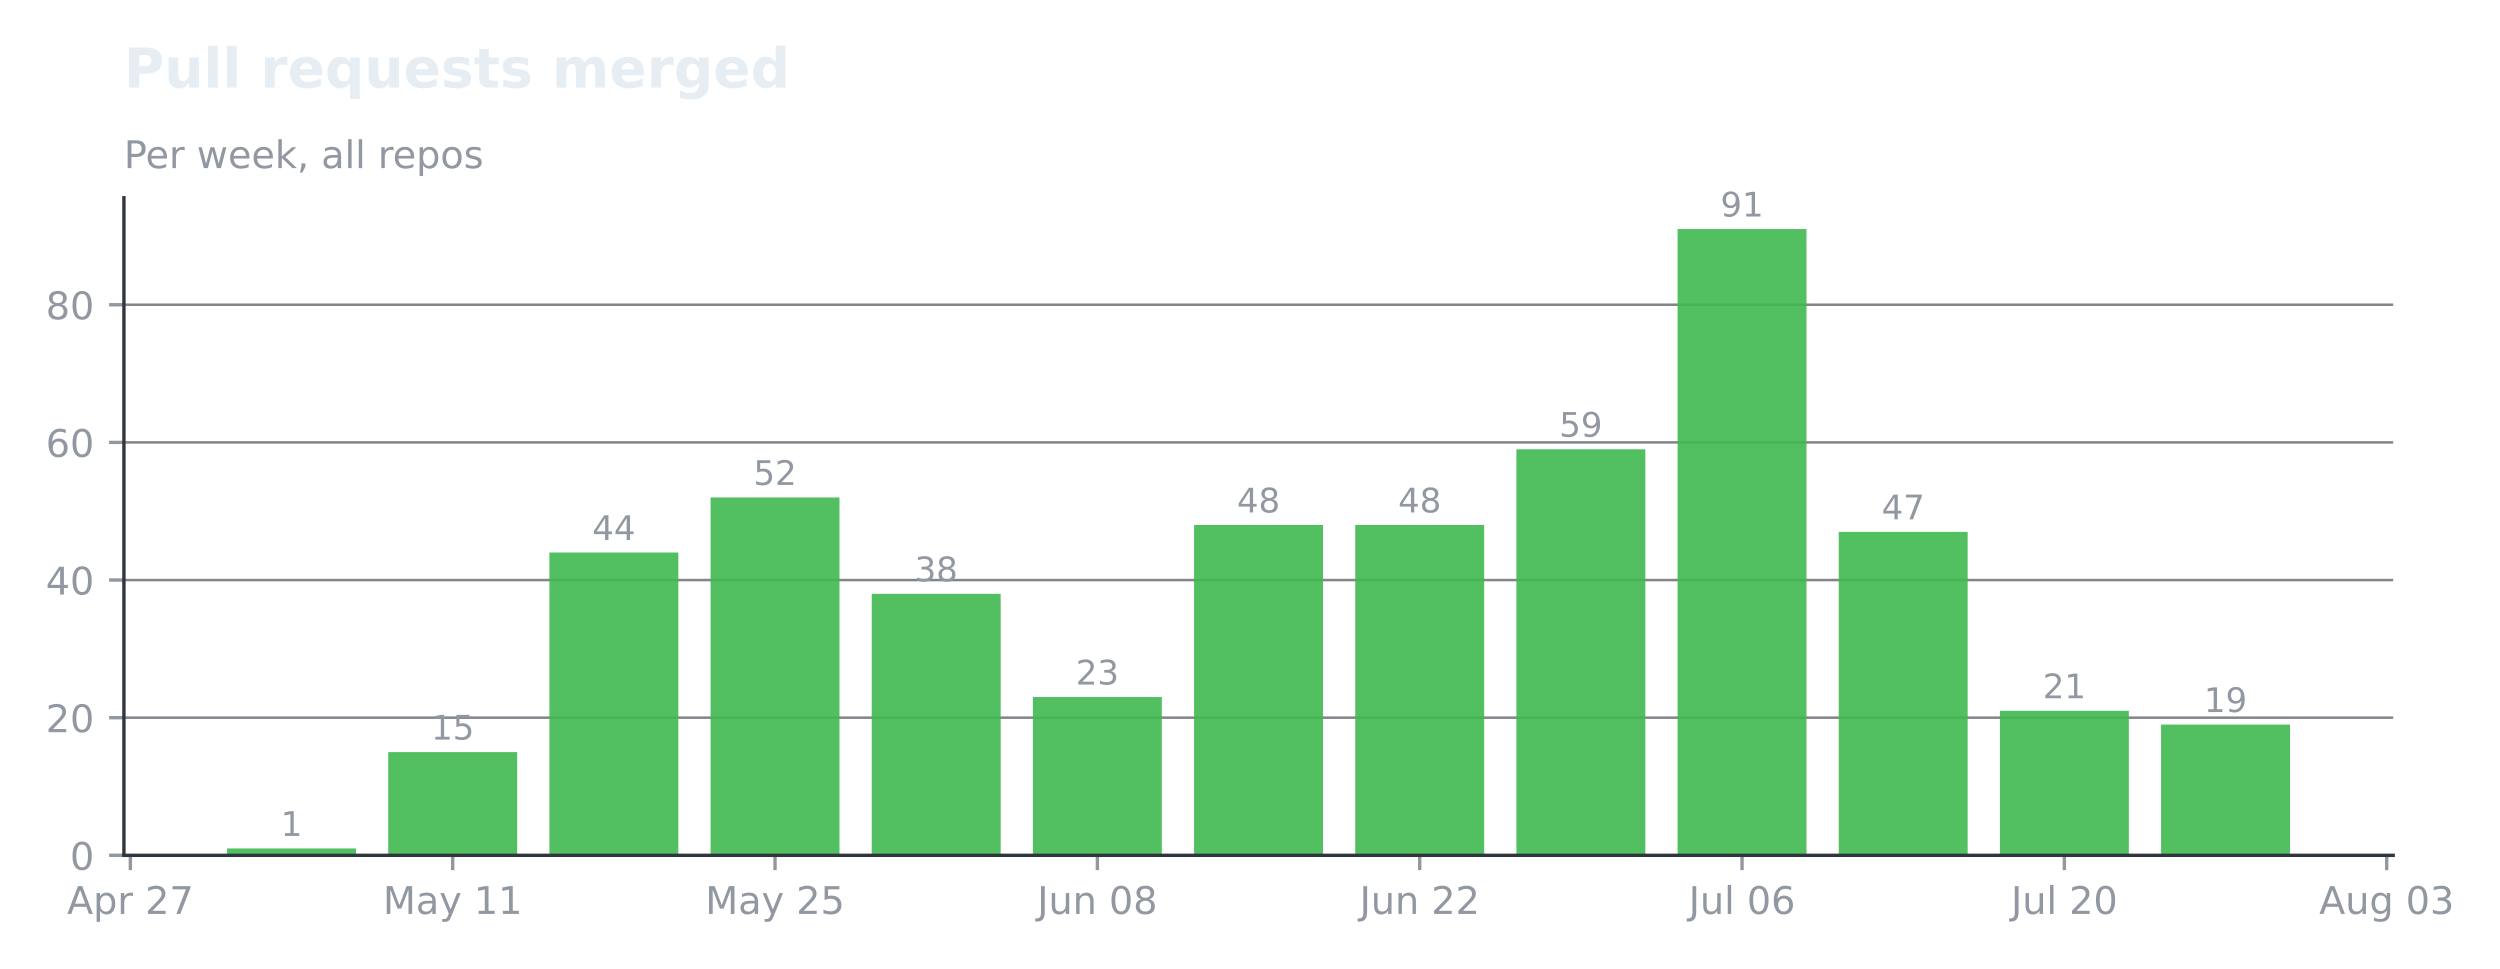
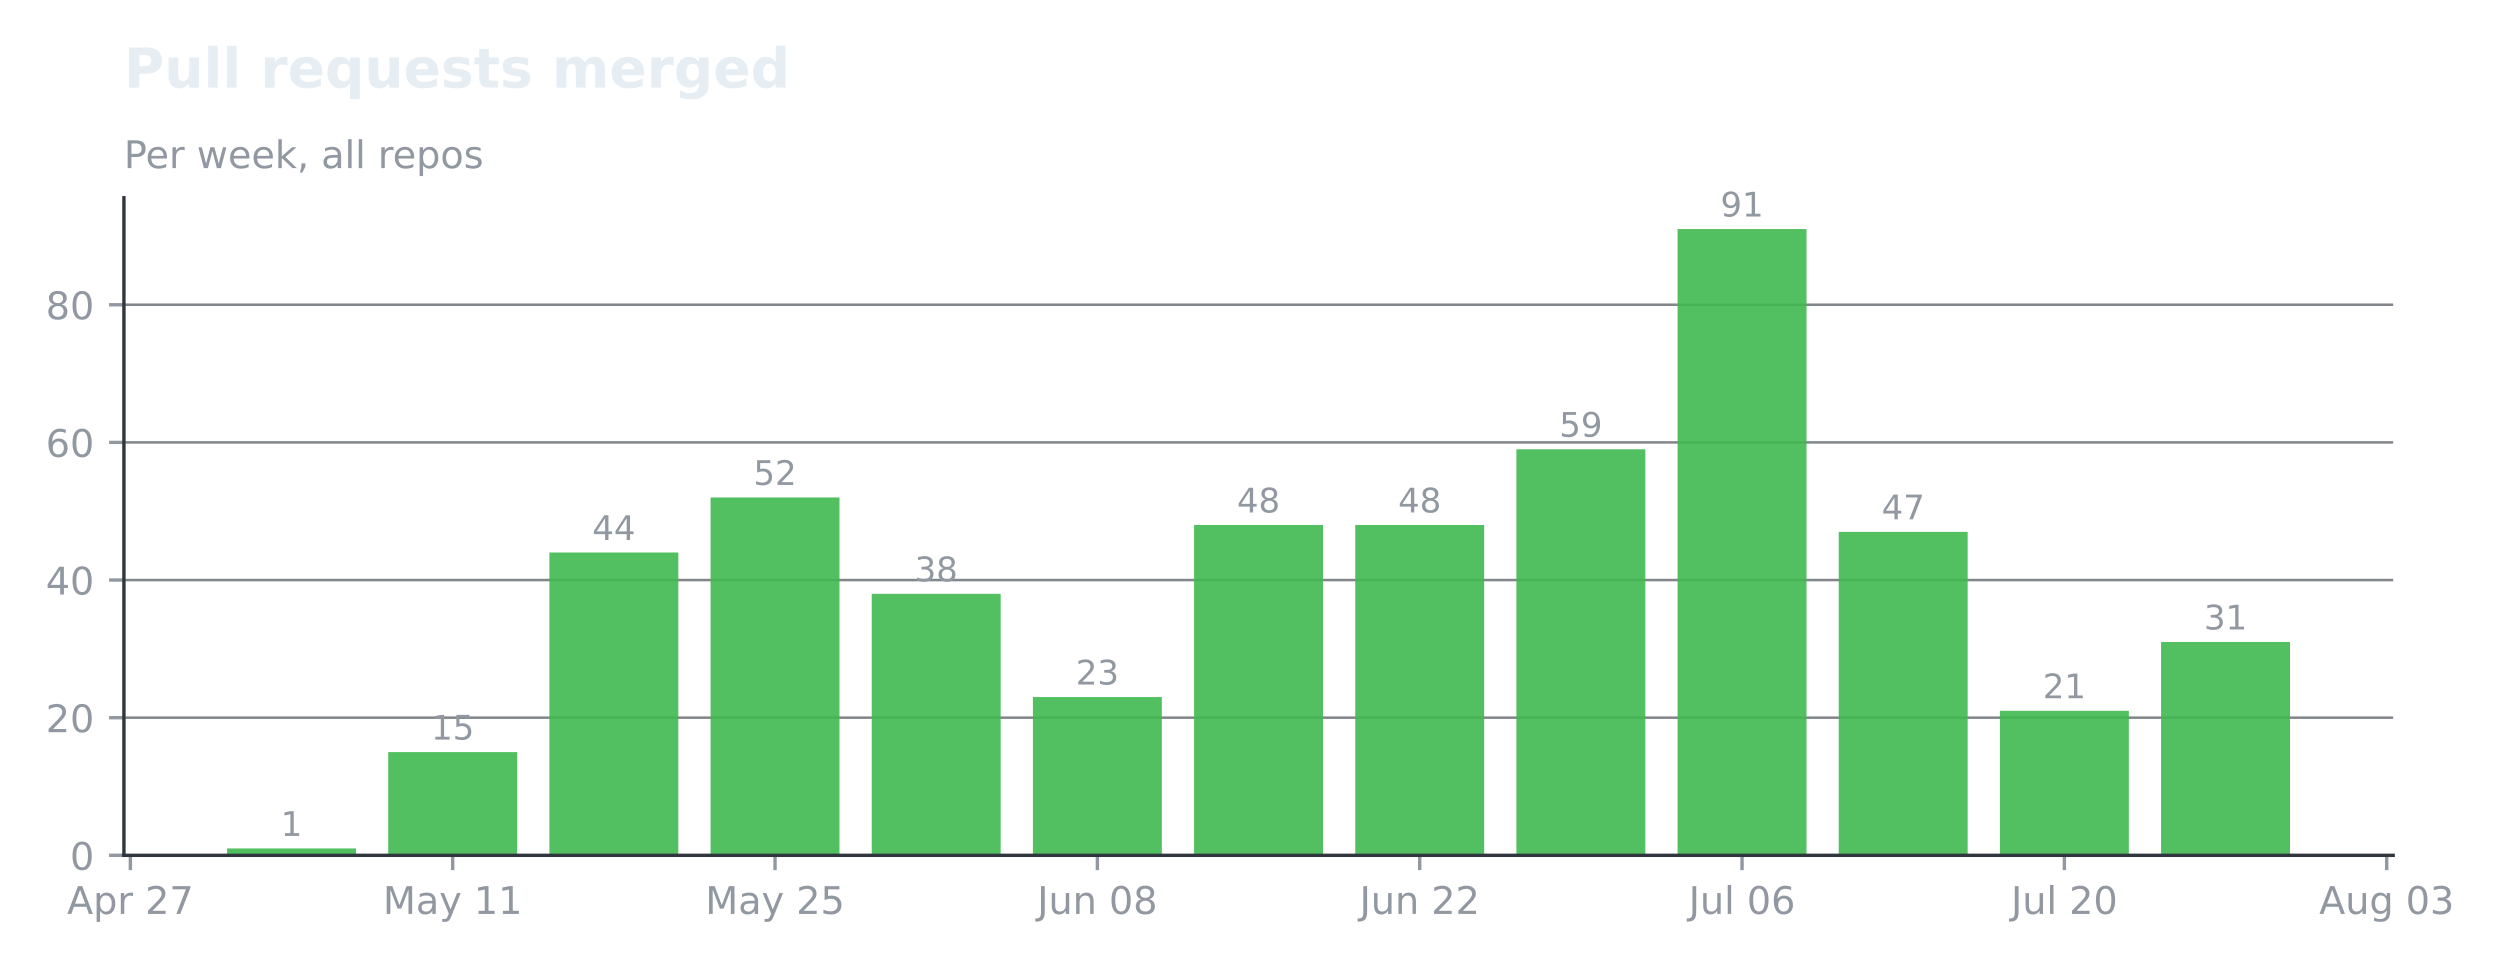
<svg xmlns="http://www.w3.org/2000/svg" xmlns:xlink="http://www.w3.org/1999/xlink" width="590.154pt" height="228.711pt" viewBox="0 0 590.154 228.711" version="1.1">
  <defs>
    <style type="text/css">*{stroke-linejoin: round; stroke-linecap: butt}</style>
  </defs>
  <g id="figure_1">
    <g id="patch_1">
      <path d="M 0 228.711  L 590.154 228.711  L 590.154 -0  L 0 -0  L 0 228.711  z " style="fill: none; opacity: 0" />
    </g>
    <g id="axes_1">
      <g id="patch_2">
        <path d="M 29.253 201.91  L 564.933 201.91  L 564.933 46.678  L 29.253 46.678  L 29.253 201.91  z " style="fill: none" />
      </g>
      <g id="matplotlib.axis_1">
        <g id="xtick_1">
          <g id="line2d_1">
            <defs>
-               <path id="ma8894c5e20" d="M 0 0  L 0 3.5  " style="stroke: #9198a1; stroke-width: 0.8" />
+               <path id="m75952be44f" d="M 0 0  L 0 3.5  " style="stroke: #9198a1; stroke-width: 0.8" />
            </defs>
            <g>
-               <use xlink:href="#ma8894c5e20" x="30.774" y="201.91" style="fill: #9198a1; stroke: #9198a1; stroke-width: 0.8" />
+               <use xlink:href="#m75952be44f" x="30.774" y="201.91" style="fill: #9198a1; stroke: #9198a1; stroke-width: 0.8" />
            </g>
          </g>
          <g id="text_1">
            <g style="fill: #9198a1" transform="translate(15.83291 215.7479) scale(0.09 -0.09)">
              <defs>
                <path id="DejaVuSans-24" d="M 2188 4044  L 1331 1722  L 3047 1722  L 2188 4044  z M 1831 4666  L 2547 4666  L 4325 0  L 3669 0  L 3244 1197  L 1141 1197  L 716 0  L 50 0  L 1831 4666  z " transform="scale(0.015625)" />
                <path id="DejaVuSans-53" d="M 1159 525  L 1159 -1331  L 581 -1331  L 581 3500  L 1159 3500  L 1159 2969  Q 1341 3281 1617 3432  Q 1894 3584 2278 3584  Q 2916 3584 3314 3078  Q 3713 2572 3713 1747  Q 3713 922 3314 415  Q 2916 -91 2278 -91  Q 1894 -91 1617 61  Q 1341 213 1159 525  z M 3116 1747  Q 3116 2381 2855 2742  Q 2594 3103 2138 3103  Q 1681 3103 1420 2742  Q 1159 2381 1159 1747  Q 1159 1113 1420 752  Q 1681 391 2138 391  Q 2594 391 2855 752  Q 3116 1113 3116 1747  z " transform="scale(0.015625)" />
                <path id="DejaVuSans-55" d="M 2631 2963  Q 2534 3019 2420 3045  Q 2306 3072 2169 3072  Q 1681 3072 1420 2755  Q 1159 2438 1159 1844  L 1159 0  L 581 0  L 581 3500  L 1159 3500  L 1159 2956  Q 1341 3275 1631 3429  Q 1922 3584 2338 3584  Q 2397 3584 2469 3576  Q 2541 3569 2628 3553  L 2631 2963  z " transform="scale(0.015625)" />
                <path id="DejaVuSans-3" transform="scale(0.015625)" />
                <path id="DejaVuSans-15" d="M 1228 531  L 3431 531  L 3431 0  L 469 0  L 469 531  Q 828 903 1448 1529  Q 2069 2156 2228 2338  Q 2531 2678 2651 2914  Q 2772 3150 2772 3378  Q 2772 3750 2511 3984  Q 2250 4219 1831 4219  Q 1534 4219 1204 4116  Q 875 4013 500 3803  L 500 4441  Q 881 4594 1212 4672  Q 1544 4750 1819 4750  Q 2544 4750 2975 4387  Q 3406 4025 3406 3419  Q 3406 3131 3298 2873  Q 3191 2616 2906 2266  Q 2828 2175 2409 1742  Q 1991 1309 1228 531  z " transform="scale(0.015625)" />
                <path id="DejaVuSans-1a" d="M 525 4666  L 3525 4666  L 3525 4397  L 1831 0  L 1172 0  L 2766 4134  L 525 4134  L 525 4666  z " transform="scale(0.015625)" />
              </defs>
              <use xlink:href="#DejaVuSans-24" />
              <use xlink:href="#DejaVuSans-53" transform="translate(68.40625 0)" />
              <use xlink:href="#DejaVuSans-55" transform="translate(131.8906 0)" />
              <use xlink:href="#DejaVuSans-3" transform="translate(173 0)" />
              <use xlink:href="#DejaVuSans-15" transform="translate(204.7812 0)" />
              <use xlink:href="#DejaVuSans-1a" transform="translate(268.4062 0)" />
            </g>
          </g>
        </g>
        <g id="xtick_2">
          <g id="line2d_2">
            <g>
-               <use xlink:href="#ma8894c5e20" x="106.865" y="201.91" style="fill: #9198a1; stroke: #9198a1; stroke-width: 0.8" />
+               <use xlink:href="#m75952be44f" x="106.865" y="201.91" style="fill: #9198a1; stroke: #9198a1; stroke-width: 0.8" />
            </g>
          </g>
          <g id="text_2">
            <g style="fill: #9198a1" transform="translate(90.40507 215.7479) scale(0.09 -0.09)">
              <defs>
                <path id="DejaVuSans-30" d="M 628 4666  L 1569 4666  L 2759 1491  L 3956 4666  L 4897 4666  L 4897 0  L 4281 0  L 4281 4097  L 3078 897  L 2444 897  L 1241 4097  L 1241 0  L 628 0  L 628 4666  z " transform="scale(0.015625)" />
                <path id="DejaVuSans-44" d="M 2194 1759  Q 1497 1759 1228 1600  Q 959 1441 959 1056  Q 959 750 1161 570  Q 1363 391 1709 391  Q 2188 391 2477 730  Q 2766 1069 2766 1631  L 2766 1759  L 2194 1759  z M 3341 1997  L 3341 0  L 2766 0  L 2766 531  Q 2569 213 2275 61  Q 1981 -91 1556 -91  Q 1019 -91 701 211  Q 384 513 384 1019  Q 384 1609 779 1909  Q 1175 2209 1959 2209  L 2766 2209  L 2766 2266  Q 2766 2663 2505 2880  Q 2244 3097 1772 3097  Q 1472 3097 1187 3025  Q 903 2953 641 2809  L 641 3341  Q 956 3463 1253 3523  Q 1550 3584 1831 3584  Q 2591 3584 2966 3190  Q 3341 2797 3341 1997  z " transform="scale(0.015625)" />
                <path id="DejaVuSans-5c" d="M 2059 -325  Q 1816 -950 1584 -1140  Q 1353 -1331 966 -1331  L 506 -1331  L 506 -850  L 844 -850  Q 1081 -850 1212 -737  Q 1344 -625 1503 -206  L 1606 56  L 191 3500  L 800 3500  L 1894 763  L 2988 3500  L 3597 3500  L 2059 -325  z " transform="scale(0.015625)" />
                <path id="DejaVuSans-14" d="M 794 531  L 1825 531  L 1825 4091  L 703 3866  L 703 4441  L 1819 4666  L 2450 4666  L 2450 531  L 3481 531  L 3481 0  L 794 0  L 794 531  z " transform="scale(0.015625)" />
              </defs>
              <use xlink:href="#DejaVuSans-30" />
              <use xlink:href="#DejaVuSans-44" transform="translate(86.28125 0)" />
              <use xlink:href="#DejaVuSans-5c" transform="translate(147.5625 0)" />
              <use xlink:href="#DejaVuSans-3" transform="translate(206.75 0)" />
              <use xlink:href="#DejaVuSans-14" transform="translate(238.5312 0)" />
              <use xlink:href="#DejaVuSans-14" transform="translate(302.1562 0)" />
            </g>
          </g>
        </g>
        <g id="xtick_3">
          <g id="line2d_3">
            <g>
-               <use xlink:href="#ma8894c5e20" x="182.956" y="201.91" style="fill: #9198a1; stroke: #9198a1; stroke-width: 0.8" />
+               <use xlink:href="#m75952be44f" x="182.956" y="201.91" style="fill: #9198a1; stroke: #9198a1; stroke-width: 0.8" />
            </g>
          </g>
          <g id="text_3">
            <g style="fill: #9198a1" transform="translate(166.496 215.7479) scale(0.09 -0.09)">
              <defs>
                <path id="DejaVuSans-18" d="M 691 4666  L 3169 4666  L 3169 4134  L 1269 4134  L 1269 2991  Q 1406 3038 1543 3061  Q 1681 3084 1819 3084  Q 2600 3084 3056 2656  Q 3513 2228 3513 1497  Q 3513 744 3044 326  Q 2575 -91 1722 -91  Q 1428 -91 1123 -41  Q 819 9 494 109  L 494 744  Q 775 591 1075 516  Q 1375 441 1709 441  Q 2250 441 2565 725  Q 2881 1009 2881 1497  Q 2881 1984 2565 2268  Q 2250 2553 1709 2553  Q 1456 2553 1204 2497  Q 953 2441 691 2322  L 691 4666  z " transform="scale(0.015625)" />
              </defs>
              <use xlink:href="#DejaVuSans-30" />
              <use xlink:href="#DejaVuSans-44" transform="translate(86.28125 0)" />
              <use xlink:href="#DejaVuSans-5c" transform="translate(147.5625 0)" />
              <use xlink:href="#DejaVuSans-3" transform="translate(206.75 0)" />
              <use xlink:href="#DejaVuSans-15" transform="translate(238.5312 0)" />
              <use xlink:href="#DejaVuSans-18" transform="translate(302.1562 0)" />
            </g>
          </g>
        </g>
        <g id="xtick_4">
          <g id="line2d_4">
            <g>
-               <use xlink:href="#ma8894c5e20" x="259.047" y="201.91" style="fill: #9198a1; stroke: #9198a1; stroke-width: 0.8" />
+               <use xlink:href="#m75952be44f" x="259.047" y="201.91" style="fill: #9198a1; stroke: #9198a1; stroke-width: 0.8" />
            </g>
          </g>
          <g id="text_4">
            <g style="fill: #9198a1" transform="translate(244.8594 215.7479) scale(0.09 -0.09)">
              <defs>
                <path id="DejaVuSans-2d" d="M 628 4666  L 1259 4666  L 1259 325  Q 1259 -519 939 -900  Q 619 -1281 -91 -1281  L -331 -1281  L -331 -750  L -134 -750  Q 284 -750 456 -515  Q 628 -281 628 325  L 628 4666  z " transform="scale(0.015625)" />
                <path id="DejaVuSans-58" d="M 544 1381  L 544 3500  L 1119 3500  L 1119 1403  Q 1119 906 1312 657  Q 1506 409 1894 409  Q 2359 409 2629 706  Q 2900 1003 2900 1516  L 2900 3500  L 3475 3500  L 3475 0  L 2900 0  L 2900 538  Q 2691 219 2414 64  Q 2138 -91 1772 -91  Q 1169 -91 856 284  Q 544 659 544 1381  z M 1991 3584  L 1991 3584  z " transform="scale(0.015625)" />
                <path id="DejaVuSans-51" d="M 3513 2113  L 3513 0  L 2938 0  L 2938 2094  Q 2938 2591 2744 2837  Q 2550 3084 2163 3084  Q 1697 3084 1428 2787  Q 1159 2491 1159 1978  L 1159 0  L 581 0  L 581 3500  L 1159 3500  L 1159 2956  Q 1366 3272 1645 3428  Q 1925 3584 2291 3584  Q 2894 3584 3203 3211  Q 3513 2838 3513 2113  z " transform="scale(0.015625)" />
                <path id="DejaVuSans-13" d="M 2034 4250  Q 1547 4250 1301 3770  Q 1056 3291 1056 2328  Q 1056 1369 1301 889  Q 1547 409 2034 409  Q 2525 409 2770 889  Q 3016 1369 3016 2328  Q 3016 3291 2770 3770  Q 2525 4250 2034 4250  z M 2034 4750  Q 2819 4750 3233 4129  Q 3647 3509 3647 2328  Q 3647 1150 3233 529  Q 2819 -91 2034 -91  Q 1250 -91 836 529  Q 422 1150 422 2328  Q 422 3509 836 4129  Q 1250 4750 2034 4750  z " transform="scale(0.015625)" />
                <path id="DejaVuSans-1b" d="M 2034 2216  Q 1584 2216 1326 1975  Q 1069 1734 1069 1313  Q 1069 891 1326 650  Q 1584 409 2034 409  Q 2484 409 2743 651  Q 3003 894 3003 1313  Q 3003 1734 2745 1975  Q 2488 2216 2034 2216  z M 1403 2484  Q 997 2584 770 2862  Q 544 3141 544 3541  Q 544 4100 942 4425  Q 1341 4750 2034 4750  Q 2731 4750 3128 4425  Q 3525 4100 3525 3541  Q 3525 3141 3298 2862  Q 3072 2584 2669 2484  Q 3125 2378 3379 2068  Q 3634 1759 3634 1313  Q 3634 634 3220 271  Q 2806 -91 2034 -91  Q 1263 -91 848 271  Q 434 634 434 1313  Q 434 1759 690 2068  Q 947 2378 1403 2484  z M 1172 3481  Q 1172 3119 1398 2916  Q 1625 2713 2034 2713  Q 2441 2713 2670 2916  Q 2900 3119 2900 3481  Q 2900 3844 2670 4047  Q 2441 4250 2034 4250  Q 1625 4250 1398 4047  Q 1172 3844 1172 3481  z " transform="scale(0.015625)" />
              </defs>
              <use xlink:href="#DejaVuSans-2d" />
              <use xlink:href="#DejaVuSans-58" transform="translate(29.5 0)" />
              <use xlink:href="#DejaVuSans-51" transform="translate(92.875 0)" />
              <use xlink:href="#DejaVuSans-3" transform="translate(156.25 0)" />
              <use xlink:href="#DejaVuSans-13" transform="translate(188.0312 0)" />
              <use xlink:href="#DejaVuSans-1b" transform="translate(251.6562 0)" />
            </g>
          </g>
        </g>
        <g id="xtick_5">
          <g id="line2d_5">
            <g>
-               <use xlink:href="#ma8894c5e20" x="335.138" y="201.91" style="fill: #9198a1; stroke: #9198a1; stroke-width: 0.8" />
+               <use xlink:href="#m75952be44f" x="335.138" y="201.91" style="fill: #9198a1; stroke: #9198a1; stroke-width: 0.8" />
            </g>
          </g>
          <g id="text_5">
            <g style="fill: #9198a1" transform="translate(320.9503 215.7479) scale(0.09 -0.09)">
              <use xlink:href="#DejaVuSans-2d" />
              <use xlink:href="#DejaVuSans-58" transform="translate(29.5 0)" />
              <use xlink:href="#DejaVuSans-51" transform="translate(92.875 0)" />
              <use xlink:href="#DejaVuSans-3" transform="translate(156.25 0)" />
              <use xlink:href="#DejaVuSans-15" transform="translate(188.0312 0)" />
              <use xlink:href="#DejaVuSans-15" transform="translate(251.6562 0)" />
            </g>
          </g>
        </g>
        <g id="xtick_6">
          <g id="line2d_6">
            <g>
-               <use xlink:href="#ma8894c5e20" x="411.229" y="201.91" style="fill: #9198a1; stroke: #9198a1; stroke-width: 0.8" />
+               <use xlink:href="#m75952be44f" x="411.229" y="201.91" style="fill: #9198a1; stroke: #9198a1; stroke-width: 0.8" />
            </g>
          </g>
          <g id="text_6">
            <g style="fill: #9198a1" transform="translate(398.6429 215.7486) scale(0.09 -0.09)">
              <defs>
                <path id="DejaVuSans-4f" d="M 603 4863  L 1178 4863  L 1178 0  L 603 0  L 603 4863  z " transform="scale(0.015625)" />
                <path id="DejaVuSans-19" d="M 2113 2584  Q 1688 2584 1439 2293  Q 1191 2003 1191 1497  Q 1191 994 1439 701  Q 1688 409 2113 409  Q 2538 409 2786 701  Q 3034 994 3034 1497  Q 3034 2003 2786 2293  Q 2538 2584 2113 2584  z M 3366 4563  L 3366 3988  Q 3128 4100 2886 4159  Q 2644 4219 2406 4219  Q 1781 4219 1451 3797  Q 1122 3375 1075 2522  Q 1259 2794 1537 2939  Q 1816 3084 2150 3084  Q 2853 3084 3261 2657  Q 3669 2231 3669 1497  Q 3669 778 3244 343  Q 2819 -91 2113 -91  Q 1303 -91 875 529  Q 447 1150 447 2328  Q 447 3434 972 4092  Q 1497 4750 2381 4750  Q 2619 4750 2861 4703  Q 3103 4656 3366 4563  z " transform="scale(0.015625)" />
              </defs>
              <use xlink:href="#DejaVuSans-2d" />
              <use xlink:href="#DejaVuSans-58" transform="translate(29.5 0)" />
              <use xlink:href="#DejaVuSans-4f" transform="translate(92.875 0)" />
              <use xlink:href="#DejaVuSans-3" transform="translate(120.6562 0)" />
              <use xlink:href="#DejaVuSans-13" transform="translate(152.4375 0)" />
              <use xlink:href="#DejaVuSans-19" transform="translate(216.0625 0)" />
            </g>
          </g>
        </g>
        <g id="xtick_7">
          <g id="line2d_7">
            <g>
-               <use xlink:href="#ma8894c5e20" x="487.32" y="201.91" style="fill: #9198a1; stroke: #9198a1; stroke-width: 0.8" />
+               <use xlink:href="#m75952be44f" x="487.32" y="201.91" style="fill: #9198a1; stroke: #9198a1; stroke-width: 0.8" />
            </g>
          </g>
          <g id="text_7">
            <g style="fill: #9198a1" transform="translate(474.7338 215.7486) scale(0.09 -0.09)">
              <use xlink:href="#DejaVuSans-2d" />
              <use xlink:href="#DejaVuSans-58" transform="translate(29.5 0)" />
              <use xlink:href="#DejaVuSans-4f" transform="translate(92.875 0)" />
              <use xlink:href="#DejaVuSans-3" transform="translate(120.6562 0)" />
              <use xlink:href="#DejaVuSans-15" transform="translate(152.4375 0)" />
              <use xlink:href="#DejaVuSans-13" transform="translate(216.0625 0)" />
            </g>
          </g>
        </g>
        <g id="xtick_8">
          <g id="line2d_8">
            <g>
-               <use xlink:href="#ma8894c5e20" x="563.411" y="201.91" style="fill: #9198a1; stroke: #9198a1; stroke-width: 0.8" />
+               <use xlink:href="#m75952be44f" x="563.411" y="201.91" style="fill: #9198a1; stroke: #9198a1; stroke-width: 0.8" />
            </g>
          </g>
          <g id="text_8">
            <g style="fill: #9198a1" transform="translate(547.4673 215.7479) scale(0.09 -0.09)">
              <defs>
                <path id="DejaVuSans-4a" d="M 2906 1791  Q 2906 2416 2648 2759  Q 2391 3103 1925 3103  Q 1463 3103 1205 2759  Q 947 2416 947 1791  Q 947 1169 1205 825  Q 1463 481 1925 481  Q 2391 481 2648 825  Q 2906 1169 2906 1791  z M 3481 434  Q 3481 -459 3084 -895  Q 2688 -1331 1869 -1331  Q 1566 -1331 1297 -1286  Q 1028 -1241 775 -1147  L 775 -588  Q 1028 -725 1275 -790  Q 1522 -856 1778 -856  Q 2344 -856 2625 -561  Q 2906 -266 2906 331  L 2906 616  Q 2728 306 2450 153  Q 2172 0 1784 0  Q 1141 0 747 490  Q 353 981 353 1791  Q 353 2603 747 3093  Q 1141 3584 1784 3584  Q 2172 3584 2450 3431  Q 2728 3278 2906 2969  L 2906 3500  L 3481 3500  L 3481 434  z " transform="scale(0.015625)" />
                <path id="DejaVuSans-16" d="M 2597 2516  Q 3050 2419 3304 2112  Q 3559 1806 3559 1356  Q 3559 666 3084 287  Q 2609 -91 1734 -91  Q 1441 -91 1130 -33  Q 819 25 488 141  L 488 750  Q 750 597 1062 519  Q 1375 441 1716 441  Q 2309 441 2620 675  Q 2931 909 2931 1356  Q 2931 1769 2642 2001  Q 2353 2234 1838 2234  L 1294 2234  L 1294 2753  L 1863 2753  Q 2328 2753 2575 2939  Q 2822 3125 2822 3475  Q 2822 3834 2567 4026  Q 2313 4219 1838 4219  Q 1578 4219 1281 4162  Q 984 4106 628 3988  L 628 4550  Q 988 4650 1302 4700  Q 1616 4750 1894 4750  Q 2613 4750 3031 4423  Q 3450 4097 3450 3541  Q 3450 3153 3228 2886  Q 3006 2619 2597 2516  z " transform="scale(0.015625)" />
              </defs>
              <use xlink:href="#DejaVuSans-24" />
              <use xlink:href="#DejaVuSans-58" transform="translate(68.40625 0)" />
              <use xlink:href="#DejaVuSans-4a" transform="translate(131.7812 0)" />
              <use xlink:href="#DejaVuSans-3" transform="translate(195.2656 0)" />
              <use xlink:href="#DejaVuSans-13" transform="translate(227.0469 0)" />
              <use xlink:href="#DejaVuSans-16" transform="translate(290.6719 0)" />
            </g>
          </g>
        </g>
      </g>
      <g id="matplotlib.axis_2">
        <g id="ytick_1">
          <g id="line2d_9">
-             <path d="M 29.253 201.91  L 564.933 201.91  " clip-path="url(#p9d94b85fb3)" style="fill: none; stroke: #30363d; stroke-opacity: 0.6; stroke-width: 0.6; stroke-linecap: square" />
+             <path d="M 29.253 201.91  L 564.933 201.91  " clip-path="url(#p9f5229718f)" style="fill: none; stroke: #30363d; stroke-opacity: 0.6; stroke-width: 0.6; stroke-linecap: square" />
          </g>
          <g id="line2d_10">
            <defs>
-               <path id="m236079db4e" d="M 0 0  L -3.5 0  " style="stroke: #9198a1; stroke-width: 0.8" />
+               <path id="mb41b1887f0" d="M 0 0  L -3.5 0  " style="stroke: #9198a1; stroke-width: 0.8" />
            </defs>
            <g>
-               <use xlink:href="#m236079db4e" x="29.253" y="201.91" style="fill: #9198a1; stroke: #9198a1; stroke-width: 0.8" />
+               <use xlink:href="#mb41b1887f0" x="29.253" y="201.91" style="fill: #9198a1; stroke: #9198a1; stroke-width: 0.8" />
            </g>
          </g>
          <g id="text_9">
            <g style="fill: #9198a1" transform="translate(16.52625 205.3289) scale(0.09 -0.09)">
              <use xlink:href="#DejaVuSans-13" />
            </g>
          </g>
        </g>
        <g id="ytick_2">
          <g id="line2d_11">
-             <path d="M 29.253 169.418  L 564.933 169.418  " clip-path="url(#p9d94b85fb3)" style="fill: none; stroke: #30363d; stroke-opacity: 0.6; stroke-width: 0.6; stroke-linecap: square" />
+             <path d="M 29.253 169.418  L 564.933 169.418  " clip-path="url(#p9f5229718f)" style="fill: none; stroke: #30363d; stroke-opacity: 0.6; stroke-width: 0.6; stroke-linecap: square" />
          </g>
          <g id="line2d_12">
            <g>
-               <use xlink:href="#m236079db4e" x="29.253" y="169.418" style="fill: #9198a1; stroke: #9198a1; stroke-width: 0.8" />
+               <use xlink:href="#mb41b1887f0" x="29.253" y="169.418" style="fill: #9198a1; stroke: #9198a1; stroke-width: 0.8" />
            </g>
          </g>
          <g id="text_10">
            <g style="fill: #9198a1" transform="translate(10.8 172.8366) scale(0.09 -0.09)">
              <use xlink:href="#DejaVuSans-15" />
              <use xlink:href="#DejaVuSans-13" transform="translate(63.625 0)" />
            </g>
          </g>
        </g>
        <g id="ytick_3">
          <g id="line2d_13">
-             <path d="M 29.253 136.925  L 564.933 136.925  " clip-path="url(#p9d94b85fb3)" style="fill: none; stroke: #30363d; stroke-opacity: 0.6; stroke-width: 0.6; stroke-linecap: square" />
+             <path d="M 29.253 136.925  L 564.933 136.925  " clip-path="url(#p9f5229718f)" style="fill: none; stroke: #30363d; stroke-opacity: 0.6; stroke-width: 0.6; stroke-linecap: square" />
          </g>
          <g id="line2d_14">
            <g>
-               <use xlink:href="#m236079db4e" x="29.253" y="136.925" style="fill: #9198a1; stroke: #9198a1; stroke-width: 0.8" />
+               <use xlink:href="#mb41b1887f0" x="29.253" y="136.925" style="fill: #9198a1; stroke: #9198a1; stroke-width: 0.8" />
            </g>
          </g>
          <g id="text_11">
            <g style="fill: #9198a1" transform="translate(10.8 140.3443) scale(0.09 -0.09)">
              <defs>
                <path id="DejaVuSans-17" d="M 2419 4116  L 825 1625  L 2419 1625  L 2419 4116  z M 2253 4666  L 3047 4666  L 3047 1625  L 3713 1625  L 3713 1100  L 3047 1100  L 3047 0  L 2419 0  L 2419 1100  L 313 1100  L 313 1709  L 2253 4666  z " transform="scale(0.015625)" />
              </defs>
              <use xlink:href="#DejaVuSans-17" />
              <use xlink:href="#DejaVuSans-13" transform="translate(63.625 0)" />
            </g>
          </g>
        </g>
        <g id="ytick_4">
          <g id="line2d_15">
-             <path d="M 29.253 104.433  L 564.933 104.433  " clip-path="url(#p9d94b85fb3)" style="fill: none; stroke: #30363d; stroke-opacity: 0.6; stroke-width: 0.6; stroke-linecap: square" />
+             <path d="M 29.253 104.433  L 564.933 104.433  " clip-path="url(#p9f5229718f)" style="fill: none; stroke: #30363d; stroke-opacity: 0.6; stroke-width: 0.6; stroke-linecap: square" />
          </g>
          <g id="line2d_16">
            <g>
-               <use xlink:href="#m236079db4e" x="29.253" y="104.433" style="fill: #9198a1; stroke: #9198a1; stroke-width: 0.8" />
+               <use xlink:href="#mb41b1887f0" x="29.253" y="104.433" style="fill: #9198a1; stroke: #9198a1; stroke-width: 0.8" />
            </g>
          </g>
          <g id="text_12">
            <g style="fill: #9198a1" transform="translate(10.8 107.852) scale(0.09 -0.09)">
              <use xlink:href="#DejaVuSans-19" />
              <use xlink:href="#DejaVuSans-13" transform="translate(63.625 0)" />
            </g>
          </g>
        </g>
        <g id="ytick_5">
          <g id="line2d_17">
-             <path d="M 29.253 71.941  L 564.933 71.941  " clip-path="url(#p9d94b85fb3)" style="fill: none; stroke: #30363d; stroke-opacity: 0.6; stroke-width: 0.6; stroke-linecap: square" />
+             <path d="M 29.253 71.941  L 564.933 71.941  " clip-path="url(#p9f5229718f)" style="fill: none; stroke: #30363d; stroke-opacity: 0.6; stroke-width: 0.6; stroke-linecap: square" />
          </g>
          <g id="line2d_18">
            <g>
-               <use xlink:href="#m236079db4e" x="29.253" y="71.941" style="fill: #9198a1; stroke: #9198a1; stroke-width: 0.8" />
+               <use xlink:href="#mb41b1887f0" x="29.253" y="71.941" style="fill: #9198a1; stroke: #9198a1; stroke-width: 0.8" />
            </g>
          </g>
          <g id="text_13">
            <g style="fill: #9198a1" transform="translate(10.8 75.35968) scale(0.09 -0.09)">
              <use xlink:href="#DejaVuSans-1b" />
              <use xlink:href="#DejaVuSans-13" transform="translate(63.625 0)" />
            </g>
          </g>
        </g>
      </g>
      <g id="patch_3">
-         <path d="M 53.602 201.91  L 84.038 201.91  L 84.038 200.285  L 53.602 200.285  z " clip-path="url(#p9d94b85fb3)" style="fill: #3fb950; opacity: 0.9" />
+         <path d="M 53.602 201.91  L 84.038 201.91  L 84.038 200.285  L 53.602 200.285  z " clip-path="url(#p9f5229718f)" style="fill: #3fb950; opacity: 0.9" />
      </g>
      <g id="patch_4">
-         <path d="M 91.647 201.91  L 122.083 201.91  L 122.083 177.541  L 91.647 177.541  z " clip-path="url(#p9d94b85fb3)" style="fill: #3fb950; opacity: 0.9" />
+         <path d="M 91.647 201.91  L 122.083 201.91  L 122.083 177.541  L 91.647 177.541  z " clip-path="url(#p9f5229718f)" style="fill: #3fb950; opacity: 0.9" />
      </g>
      <g id="patch_5">
-         <path d="M 129.692 201.91  L 160.129 201.91  L 160.129 130.427  L 129.692 130.427  z " clip-path="url(#p9d94b85fb3)" style="fill: #3fb950; opacity: 0.9" />
+         <path d="M 129.692 201.91  L 160.129 201.91  L 160.129 130.427  L 129.692 130.427  z " clip-path="url(#p9f5229718f)" style="fill: #3fb950; opacity: 0.9" />
      </g>
      <g id="patch_6">
-         <path d="M 167.738 201.91  L 198.174 201.91  L 198.174 117.43  L 167.738 117.43  z " clip-path="url(#p9d94b85fb3)" style="fill: #3fb950; opacity: 0.9" />
+         <path d="M 167.738 201.91  L 198.174 201.91  L 198.174 117.43  L 167.738 117.43  z " clip-path="url(#p9f5229718f)" style="fill: #3fb950; opacity: 0.9" />
      </g>
      <g id="patch_7">
-         <path d="M 205.783 201.91  L 236.22 201.91  L 236.22 140.175  L 205.783 140.175  z " clip-path="url(#p9d94b85fb3)" style="fill: #3fb950; opacity: 0.9" />
+         <path d="M 205.783 201.91  L 236.22 201.91  L 236.22 140.175  L 205.783 140.175  z " clip-path="url(#p9f5229718f)" style="fill: #3fb950; opacity: 0.9" />
      </g>
      <g id="patch_8">
-         <path d="M 243.829 201.91  L 274.265 201.91  L 274.265 164.544  L 243.829 164.544  z " clip-path="url(#p9d94b85fb3)" style="fill: #3fb950; opacity: 0.9" />
+         <path d="M 243.829 201.91  L 274.265 201.91  L 274.265 164.544  L 243.829 164.544  z " clip-path="url(#p9f5229718f)" style="fill: #3fb950; opacity: 0.9" />
      </g>
      <g id="patch_9">
-         <path d="M 281.874 201.91  L 312.311 201.91  L 312.311 123.928  L 281.874 123.928  z " clip-path="url(#p9d94b85fb3)" style="fill: #3fb950; opacity: 0.9" />
+         <path d="M 281.874 201.91  L 312.311 201.91  L 312.311 123.928  L 281.874 123.928  z " clip-path="url(#p9f5229718f)" style="fill: #3fb950; opacity: 0.9" />
      </g>
      <g id="patch_10">
-         <path d="M 319.92 201.91  L 350.356 201.91  L 350.356 123.928  L 319.92 123.928  z " clip-path="url(#p9d94b85fb3)" style="fill: #3fb950; opacity: 0.9" />
+         <path d="M 319.92 201.91  L 350.356 201.91  L 350.356 123.928  L 319.92 123.928  z " clip-path="url(#p9f5229718f)" style="fill: #3fb950; opacity: 0.9" />
      </g>
      <g id="patch_11">
-         <path d="M 357.965 201.91  L 388.402 201.91  L 388.402 106.058  L 357.965 106.058  z " clip-path="url(#p9d94b85fb3)" style="fill: #3fb950; opacity: 0.9" />
+         <path d="M 357.965 201.91  L 388.402 201.91  L 388.402 106.058  L 357.965 106.058  z " clip-path="url(#p9f5229718f)" style="fill: #3fb950; opacity: 0.9" />
      </g>
      <g id="patch_12">
-         <path d="M 396.011 201.91  L 426.447 201.91  L 426.447 54.07  L 396.011 54.07  z " clip-path="url(#p9d94b85fb3)" style="fill: #3fb950; opacity: 0.9" />
+         <path d="M 396.011 201.91  L 426.447 201.91  L 426.447 54.07  L 396.011 54.07  z " clip-path="url(#p9f5229718f)" style="fill: #3fb950; opacity: 0.9" />
      </g>
      <g id="patch_13">
-         <path d="M 434.056 201.91  L 464.493 201.91  L 464.493 125.553  L 434.056 125.553  z " clip-path="url(#p9d94b85fb3)" style="fill: #3fb950; opacity: 0.9" />
+         <path d="M 434.056 201.91  L 464.493 201.91  L 464.493 125.553  L 434.056 125.553  z " clip-path="url(#p9f5229718f)" style="fill: #3fb950; opacity: 0.9" />
      </g>
      <g id="patch_14">
-         <path d="M 472.102 201.91  L 502.538 201.91  L 502.538 167.793  L 472.102 167.793  z " clip-path="url(#p9d94b85fb3)" style="fill: #3fb950; opacity: 0.9" />
+         <path d="M 472.102 201.91  L 502.538 201.91  L 502.538 167.793  L 472.102 167.793  z " clip-path="url(#p9f5229718f)" style="fill: #3fb950; opacity: 0.9" />
      </g>
      <g id="patch_15">
-         <path d="M 510.147 201.91  L 540.583 201.91  L 540.583 171.042  L 510.147 171.042  z " clip-path="url(#p9d94b85fb3)" style="fill: #3fb950; opacity: 0.9" />
+         <path d="M 510.147 201.91  L 540.583 201.91  L 540.583 151.547  L 510.147 151.547  z " clip-path="url(#p9f5229718f)" style="fill: #3fb950; opacity: 0.9" />
      </g>
      <g id="patch_16">
        <path d="M 29.253 201.91  L 29.253 46.678  " style="fill: none; stroke: #30363d; stroke-width: 0.8; stroke-linejoin: miter; stroke-linecap: square" />
      </g>
      <g id="patch_17">
        <path d="M 29.253 201.91  L 564.933 201.91  " style="fill: none; stroke: #30363d; stroke-width: 0.8; stroke-linejoin: miter; stroke-linecap: square" />
      </g>
      <g id="text_14">
        <g style="fill: #9198a1" transform="translate(66.27477 197.3286) scale(0.08 -0.08)">
          <use xlink:href="#DejaVuSans-14" />
        </g>
      </g>
      <g id="text_15">
        <g style="fill: #9198a1" transform="translate(101.7752 174.5839) scale(0.08 -0.08)">
          <use xlink:href="#DejaVuSans-14" />
          <use xlink:href="#DejaVuSans-18" transform="translate(63.625 0)" />
        </g>
      </g>
      <g id="text_16">
        <g style="fill: #9198a1" transform="translate(139.8207 127.4701) scale(0.08 -0.08)">
          <use xlink:href="#DejaVuSans-17" />
          <use xlink:href="#DejaVuSans-17" transform="translate(63.625 0)" />
        </g>
      </g>
      <g id="text_17">
        <g style="fill: #9198a1" transform="translate(177.8661 114.4732) scale(0.08 -0.08)">
          <use xlink:href="#DejaVuSans-18" />
          <use xlink:href="#DejaVuSans-15" transform="translate(63.625 0)" />
        </g>
      </g>
      <g id="text_18">
        <g style="fill: #9198a1" transform="translate(215.9116 137.2178) scale(0.08 -0.08)">
          <use xlink:href="#DejaVuSans-16" />
          <use xlink:href="#DejaVuSans-1b" transform="translate(63.625 0)" />
        </g>
      </g>
      <g id="text_19">
        <g style="fill: #9198a1" transform="translate(253.957 161.587) scale(0.08 -0.08)">
          <use xlink:href="#DejaVuSans-15" />
          <use xlink:href="#DejaVuSans-16" transform="translate(63.625 0)" />
        </g>
      </g>
      <g id="text_20">
        <g style="fill: #9198a1" transform="translate(292.0025 120.9716) scale(0.08 -0.08)">
          <use xlink:href="#DejaVuSans-17" />
          <use xlink:href="#DejaVuSans-1b" transform="translate(63.625 0)" />
        </g>
      </g>
      <g id="text_21">
        <g style="fill: #9198a1" transform="translate(330.048 120.9716) scale(0.08 -0.08)">
          <use xlink:href="#DejaVuSans-17" />
          <use xlink:href="#DejaVuSans-1b" transform="translate(63.625 0)" />
        </g>
      </g>
      <g id="text_22">
        <g style="fill: #9198a1" transform="translate(368.0934 103.1009) scale(0.08 -0.08)">
          <defs>
            <path id="DejaVuSans-1c" d="M 703 97  L 703 672  Q 941 559 1184 500  Q 1428 441 1663 441  Q 2288 441 2617 861  Q 2947 1281 2994 2138  Q 2813 1869 2534 1725  Q 2256 1581 1919 1581  Q 1219 1581 811 2004  Q 403 2428 403 3163  Q 403 3881 828 4315  Q 1253 4750 1959 4750  Q 2769 4750 3195 4129  Q 3622 3509 3622 2328  Q 3622 1225 3098 567  Q 2575 -91 1691 -91  Q 1453 -91 1209 -44  Q 966 3 703 97  z M 1959 2075  Q 2384 2075 2632 2365  Q 2881 2656 2881 3163  Q 2881 3666 2632 3958  Q 2384 4250 1959 4250  Q 1534 4250 1286 3958  Q 1038 3666 1038 3163  Q 1038 2656 1286 2365  Q 1534 2075 1959 2075  z " transform="scale(0.015625)" />
          </defs>
          <use xlink:href="#DejaVuSans-18" />
          <use xlink:href="#DejaVuSans-1c" transform="translate(63.625 0)" />
        </g>
      </g>
      <g id="text_23">
        <g style="fill: #9198a1" transform="translate(406.1389 51.11317) scale(0.08 -0.08)">
          <use xlink:href="#DejaVuSans-1c" />
          <use xlink:href="#DejaVuSans-14" transform="translate(63.625 0)" />
        </g>
      </g>
      <g id="text_24">
        <g style="fill: #9198a1" transform="translate(444.1843 122.5962) scale(0.08 -0.08)">
          <use xlink:href="#DejaVuSans-17" />
          <use xlink:href="#DejaVuSans-1a" transform="translate(63.625 0)" />
        </g>
      </g>
      <g id="text_25">
        <g style="fill: #9198a1" transform="translate(482.2298 164.8362) scale(0.08 -0.08)">
          <use xlink:href="#DejaVuSans-15" />
          <use xlink:href="#DejaVuSans-14" transform="translate(63.625 0)" />
        </g>
      </g>
      <g id="text_26">
-         <g style="fill: #9198a1" transform="translate(520.2752 168.0855) scale(0.08 -0.08)">
-           <use xlink:href="#DejaVuSans-14" />
-           <use xlink:href="#DejaVuSans-1c" transform="translate(63.625 0)" />
+         <g style="fill: #9198a1" transform="translate(520.2752 148.5901) scale(0.08 -0.08)">
+           <use xlink:href="#DejaVuSans-16" />
+           <use xlink:href="#DejaVuSans-14" transform="translate(63.625 0)" />
        </g>
      </g>
      <g id="text_27">
        <g style="fill: #9198a1" transform="translate(29.2525 39.69253) scale(0.09 -0.09)">
          <defs>
            <path id="DejaVuSans-33" d="M 1259 4147  L 1259 2394  L 2053 2394  Q 2494 2394 2734 2622  Q 2975 2850 2975 3272  Q 2975 3691 2734 3919  Q 2494 4147 2053 4147  L 1259 4147  z M 628 4666  L 2053 4666  Q 2838 4666 3239 4311  Q 3641 3956 3641 3272  Q 3641 2581 3239 2228  Q 2838 1875 2053 1875  L 1259 1875  L 1259 0  L 628 0  L 628 4666  z " transform="scale(0.015625)" />
            <path id="DejaVuSans-48" d="M 3597 1894  L 3597 1613  L 953 1613  Q 991 1019 1311 708  Q 1631 397 2203 397  Q 2534 397 2845 478  Q 3156 559 3463 722  L 3463 178  Q 3153 47 2828 -22  Q 2503 -91 2169 -91  Q 1331 -91 842 396  Q 353 884 353 1716  Q 353 2575 817 3079  Q 1281 3584 2069 3584  Q 2775 3584 3186 3129  Q 3597 2675 3597 1894  z M 3022 2063  Q 3016 2534 2758 2815  Q 2500 3097 2075 3097  Q 1594 3097 1305 2825  Q 1016 2553 972 2059  L 3022 2063  z " transform="scale(0.015625)" />
            <path id="DejaVuSans-5a" d="M 269 3500  L 844 3500  L 1563 769  L 2278 3500  L 2956 3500  L 3675 769  L 4391 3500  L 4966 3500  L 4050 0  L 3372 0  L 2619 2869  L 1863 0  L 1184 0  L 269 3500  z " transform="scale(0.015625)" />
            <path id="DejaVuSans-4e" d="M 581 4863  L 1159 4863  L 1159 1991  L 2875 3500  L 3609 3500  L 1753 1863  L 3688 0  L 2938 0  L 1159 1709  L 1159 0  L 581 0  L 581 4863  z " transform="scale(0.015625)" />
            <path id="DejaVuSans-f" d="M 750 794  L 1409 794  L 1409 256  L 897 -744  L 494 -744  L 750 256  L 750 794  z " transform="scale(0.015625)" />
            <path id="DejaVuSans-52" d="M 1959 3097  Q 1497 3097 1228 2736  Q 959 2375 959 1747  Q 959 1119 1226 758  Q 1494 397 1959 397  Q 2419 397 2687 759  Q 2956 1122 2956 1747  Q 2956 2369 2687 2733  Q 2419 3097 1959 3097  z M 1959 3584  Q 2709 3584 3137 3096  Q 3566 2609 3566 1747  Q 3566 888 3137 398  Q 2709 -91 1959 -91  Q 1206 -91 779 398  Q 353 888 353 1747  Q 353 2609 779 3096  Q 1206 3584 1959 3584  z " transform="scale(0.015625)" />
            <path id="DejaVuSans-56" d="M 2834 3397  L 2834 2853  Q 2591 2978 2328 3040  Q 2066 3103 1784 3103  Q 1356 3103 1142 2972  Q 928 2841 928 2578  Q 928 2378 1081 2264  Q 1234 2150 1697 2047  L 1894 2003  Q 2506 1872 2764 1633  Q 3022 1394 3022 966  Q 3022 478 2636 193  Q 2250 -91 1575 -91  Q 1294 -91 989 -36  Q 684 19 347 128  L 347 722  Q 666 556 975 473  Q 1284 391 1588 391  Q 1994 391 2212 530  Q 2431 669 2431 922  Q 2431 1156 2273 1281  Q 2116 1406 1581 1522  L 1381 1569  Q 847 1681 609 1914  Q 372 2147 372 2553  Q 372 3047 722 3315  Q 1072 3584 1716 3584  Q 2034 3584 2315 3537  Q 2597 3491 2834 3397  z " transform="scale(0.015625)" />
          </defs>
          <use xlink:href="#DejaVuSans-33" />
          <use xlink:href="#DejaVuSans-48" transform="translate(56.73438 0)" />
          <use xlink:href="#DejaVuSans-55" transform="translate(118.2656 0)" />
          <use xlink:href="#DejaVuSans-3" transform="translate(159.375 0)" />
          <use xlink:href="#DejaVuSans-5a" transform="translate(191.1562 0)" />
          <use xlink:href="#DejaVuSans-48" transform="translate(272.9375 0)" />
          <use xlink:href="#DejaVuSans-48" transform="translate(334.4688 0)" />
          <use xlink:href="#DejaVuSans-4e" transform="translate(396 0)" />
          <use xlink:href="#DejaVuSans-f" transform="translate(453.9062 0)" />
          <use xlink:href="#DejaVuSans-3" transform="translate(485.6875 0)" />
          <use xlink:href="#DejaVuSans-44" transform="translate(517.4688 0)" />
          <use xlink:href="#DejaVuSans-4f" transform="translate(578.75 0)" />
          <use xlink:href="#DejaVuSans-4f" transform="translate(606.5312 0)" />
          <use xlink:href="#DejaVuSans-3" transform="translate(634.3125 0)" />
          <use xlink:href="#DejaVuSans-55" transform="translate(666.0938 0)" />
          <use xlink:href="#DejaVuSans-48" transform="translate(705 0)" />
          <use xlink:href="#DejaVuSans-53" transform="translate(766.5312 0)" />
          <use xlink:href="#DejaVuSans-52" transform="translate(830.0156 0)" />
          <use xlink:href="#DejaVuSans-56" transform="translate(891.2031 0)" />
        </g>
      </g>
      <g id="text_28">
        <g style="fill: #e6edf3" transform="translate(29.2525 20.67797) scale(0.13 -0.13)">
          <defs>
            <path id="DejaVuSans-Bold-33" d="M 588 4666  L 2584 4666  Q 3475 4666 3951 4270  Q 4428 3875 4428 3144  Q 4428 2409 3951 2014  Q 3475 1619 2584 1619  L 1791 1619  L 1791 0  L 588 0  L 588 4666  z M 1791 3794  L 1791 2491  L 2456 2491  Q 2806 2491 2997 2661  Q 3188 2831 3188 3144  Q 3188 3456 2997 3625  Q 2806 3794 2456 3794  L 1791 3794  z " transform="scale(0.015625)" />
            <path id="DejaVuSans-Bold-58" d="M 500 1363  L 500 3500  L 1625 3500  L 1625 3150  Q 1625 2866 1622 2436  Q 1619 2006 1619 1863  Q 1619 1441 1641 1255  Q 1663 1069 1716 984  Q 1784 875 1895 815  Q 2006 756 2150 756  Q 2500 756 2700 1025  Q 2900 1294 2900 1772  L 2900 3500  L 4019 3500  L 4019 0  L 2900 0  L 2900 506  Q 2647 200 2364 54  Q 2081 -91 1741 -91  Q 1134 -91 817 281  Q 500 653 500 1363  z " transform="scale(0.015625)" />
            <path id="DejaVuSans-Bold-4f" d="M 538 4863  L 1656 4863  L 1656 0  L 538 0  L 538 4863  z " transform="scale(0.015625)" />
            <path id="DejaVuSans-Bold-3" transform="scale(0.015625)" />
            <path id="DejaVuSans-Bold-55" d="M 3138 2547  Q 2991 2616 2845 2648  Q 2700 2681 2553 2681  Q 2122 2681 1889 2404  Q 1656 2128 1656 1613  L 1656 0  L 538 0  L 538 3500  L 1656 3500  L 1656 2925  Q 1872 3269 2151 3426  Q 2431 3584 2822 3584  Q 2878 3584 2943 3579  Q 3009 3575 3134 3559  L 3138 2547  z " transform="scale(0.015625)" />
            <path id="DejaVuSans-Bold-48" d="M 4031 1759  L 4031 1441  L 1416 1441  Q 1456 1047 1700 850  Q 1944 653 2381 653  Q 2734 653 3104 758  Q 3475 863 3866 1075  L 3866 213  Q 3469 63 3072 -14  Q 2675 -91 2278 -91  Q 1328 -91 801 392  Q 275 875 275 1747  Q 275 2603 792 3093  Q 1309 3584 2216 3584  Q 3041 3584 3536 3087  Q 4031 2591 4031 1759  z M 2881 2131  Q 2881 2450 2695 2645  Q 2509 2841 2209 2841  Q 1884 2841 1681 2658  Q 1478 2475 1428 2131  L 2881 2131  z " transform="scale(0.015625)" />
            <path id="DejaVuSans-Bold-54" d="M 2181 2772  Q 1825 2772 1636 2509  Q 1447 2247 1447 1747  Q 1447 1247 1636 984  Q 1825 722 2181 722  Q 2541 722 2730 984  Q 2919 1247 2919 1747  Q 2919 2247 2730 2509  Q 2541 2772 2181 2772  z M 2919 506  Q 2688 197 2409 53  Q 2131 -91 1766 -91  Q 1119 -91 703 423  Q 288 938 288 1747  Q 288 2556 703 3067  Q 1119 3578 1766 3578  Q 2131 3578 2409 3434  Q 2688 3291 2919 2981  L 2919 3500  L 4044 3500  L 4044 -1331  L 2919 -1331  L 2919 506  z " transform="scale(0.015625)" />
            <path id="DejaVuSans-Bold-56" d="M 3272 3391  L 3272 2541  Q 2913 2691 2578 2766  Q 2244 2841 1947 2841  Q 1628 2841 1473 2761  Q 1319 2681 1319 2516  Q 1319 2381 1436 2309  Q 1553 2238 1856 2203  L 2053 2175  Q 2913 2066 3209 1816  Q 3506 1566 3506 1031  Q 3506 472 3093 190  Q 2681 -91 1863 -91  Q 1516 -91 1145 -36  Q 775 19 384 128  L 384 978  Q 719 816 1070 734  Q 1422 653 1784 653  Q 2113 653 2278 743  Q 2444 834 2444 1013  Q 2444 1163 2330 1236  Q 2216 1309 1875 1350  L 1678 1375  Q 931 1469 631 1722  Q 331 1975 331 2491  Q 331 3047 712 3315  Q 1094 3584 1881 3584  Q 2191 3584 2531 3537  Q 2872 3491 3272 3391  z " transform="scale(0.015625)" />
            <path id="DejaVuSans-Bold-57" d="M 1759 4494  L 1759 3500  L 2913 3500  L 2913 2700  L 1759 2700  L 1759 1216  Q 1759 972 1856 886  Q 1953 800 2241 800  L 2816 800  L 2816 0  L 1856 0  Q 1194 0 917 276  Q 641 553 641 1216  L 641 2700  L 84 2700  L 84 3500  L 641 3500  L 641 4494  L 1759 4494  z " transform="scale(0.015625)" />
            <path id="DejaVuSans-Bold-50" d="M 3781 2919  Q 3994 3244 4286 3414  Q 4578 3584 4928 3584  Q 5531 3584 5847 3212  Q 6163 2841 6163 2131  L 6163 0  L 5038 0  L 5038 1825  Q 5041 1866 5042 1909  Q 5044 1953 5044 2034  Q 5044 2406 4934 2573  Q 4825 2741 4581 2741  Q 4263 2741 4089 2478  Q 3916 2216 3909 1719  L 3909 0  L 2784 0  L 2784 1825  Q 2784 2406 2684 2573  Q 2584 2741 2328 2741  Q 2006 2741 1831 2477  Q 1656 2213 1656 1722  L 1656 0  L 531 0  L 531 3500  L 1656 3500  L 1656 2988  Q 1863 3284 2130 3434  Q 2397 3584 2719 3584  Q 3081 3584 3359 3409  Q 3638 3234 3781 2919  z " transform="scale(0.015625)" />
            <path id="DejaVuSans-Bold-4a" d="M 2919 594  Q 2688 288 2409 144  Q 2131 0 1766 0  Q 1125 0 706 504  Q 288 1009 288 1791  Q 288 2575 706 3076  Q 1125 3578 1766 3578  Q 2131 3578 2409 3434  Q 2688 3291 2919 2981  L 2919 3500  L 4044 3500  L 4044 353  Q 4044 -491 3511 -936  Q 2978 -1381 1966 -1381  Q 1638 -1381 1331 -1331  Q 1025 -1281 716 -1178  L 716 -306  Q 1009 -475 1290 -558  Q 1572 -641 1856 -641  Q 2406 -641 2662 -400  Q 2919 -159 2919 353  L 2919 594  z M 2181 2772  Q 1834 2772 1640 2515  Q 1447 2259 1447 1791  Q 1447 1309 1634 1061  Q 1822 813 2181 813  Q 2531 813 2725 1069  Q 2919 1325 2919 1791  Q 2919 2259 2725 2515  Q 2531 2772 2181 2772  z " transform="scale(0.015625)" />
            <path id="DejaVuSans-Bold-47" d="M 2919 2988  L 2919 4863  L 4044 4863  L 4044 0  L 2919 0  L 2919 506  Q 2688 197 2409 53  Q 2131 -91 1766 -91  Q 1119 -91 703 423  Q 288 938 288 1747  Q 288 2556 703 3070  Q 1119 3584 1766 3584  Q 2128 3584 2408 3439  Q 2688 3294 2919 2988  z M 2181 722  Q 2541 722 2730 984  Q 2919 1247 2919 1747  Q 2919 2247 2730 2509  Q 2541 2772 2181 2772  Q 1825 2772 1636 2509  Q 1447 2247 1447 1747  Q 1447 1247 1636 984  Q 1825 722 2181 722  z " transform="scale(0.015625)" />
          </defs>
          <use xlink:href="#DejaVuSans-Bold-33" />
          <use xlink:href="#DejaVuSans-Bold-58" transform="translate(73.29688 0)" />
          <use xlink:href="#DejaVuSans-Bold-4f" transform="translate(144.4844 0)" />
          <use xlink:href="#DejaVuSans-Bold-4f" transform="translate(178.7656 0)" />
          <use xlink:href="#DejaVuSans-Bold-3" transform="translate(213.0469 0)" />
          <use xlink:href="#DejaVuSans-Bold-55" transform="translate(247.8594 0)" />
          <use xlink:href="#DejaVuSans-Bold-48" transform="translate(297.1719 0)" />
          <use xlink:href="#DejaVuSans-Bold-54" transform="translate(365 0)" />
          <use xlink:href="#DejaVuSans-Bold-58" transform="translate(436.5781 0)" />
          <use xlink:href="#DejaVuSans-Bold-48" transform="translate(507.7656 0)" />
          <use xlink:href="#DejaVuSans-Bold-56" transform="translate(575.5938 0)" />
          <use xlink:href="#DejaVuSans-Bold-57" transform="translate(635.1094 0)" />
          <use xlink:href="#DejaVuSans-Bold-56" transform="translate(682.9062 0)" />
          <use xlink:href="#DejaVuSans-Bold-3" transform="translate(742.4219 0)" />
          <use xlink:href="#DejaVuSans-Bold-50" transform="translate(777.2344 0)" />
          <use xlink:href="#DejaVuSans-Bold-48" transform="translate(881.4375 0)" />
          <use xlink:href="#DejaVuSans-Bold-55" transform="translate(949.2656 0)" />
          <use xlink:href="#DejaVuSans-Bold-4a" transform="translate(998.5781 0)" />
          <use xlink:href="#DejaVuSans-Bold-48" transform="translate(1070.156 0)" />
          <use xlink:href="#DejaVuSans-Bold-47" transform="translate(1137.984 0)" />
        </g>
      </g>
    </g>
  </g>
  <defs>
-     <clipPath id="p9d94b85fb3">
+     <clipPath id="p9f5229718f">
      <rect x="29.253" y="46.678" width="535.68" height="155.232" />
    </clipPath>
  </defs>
</svg>
